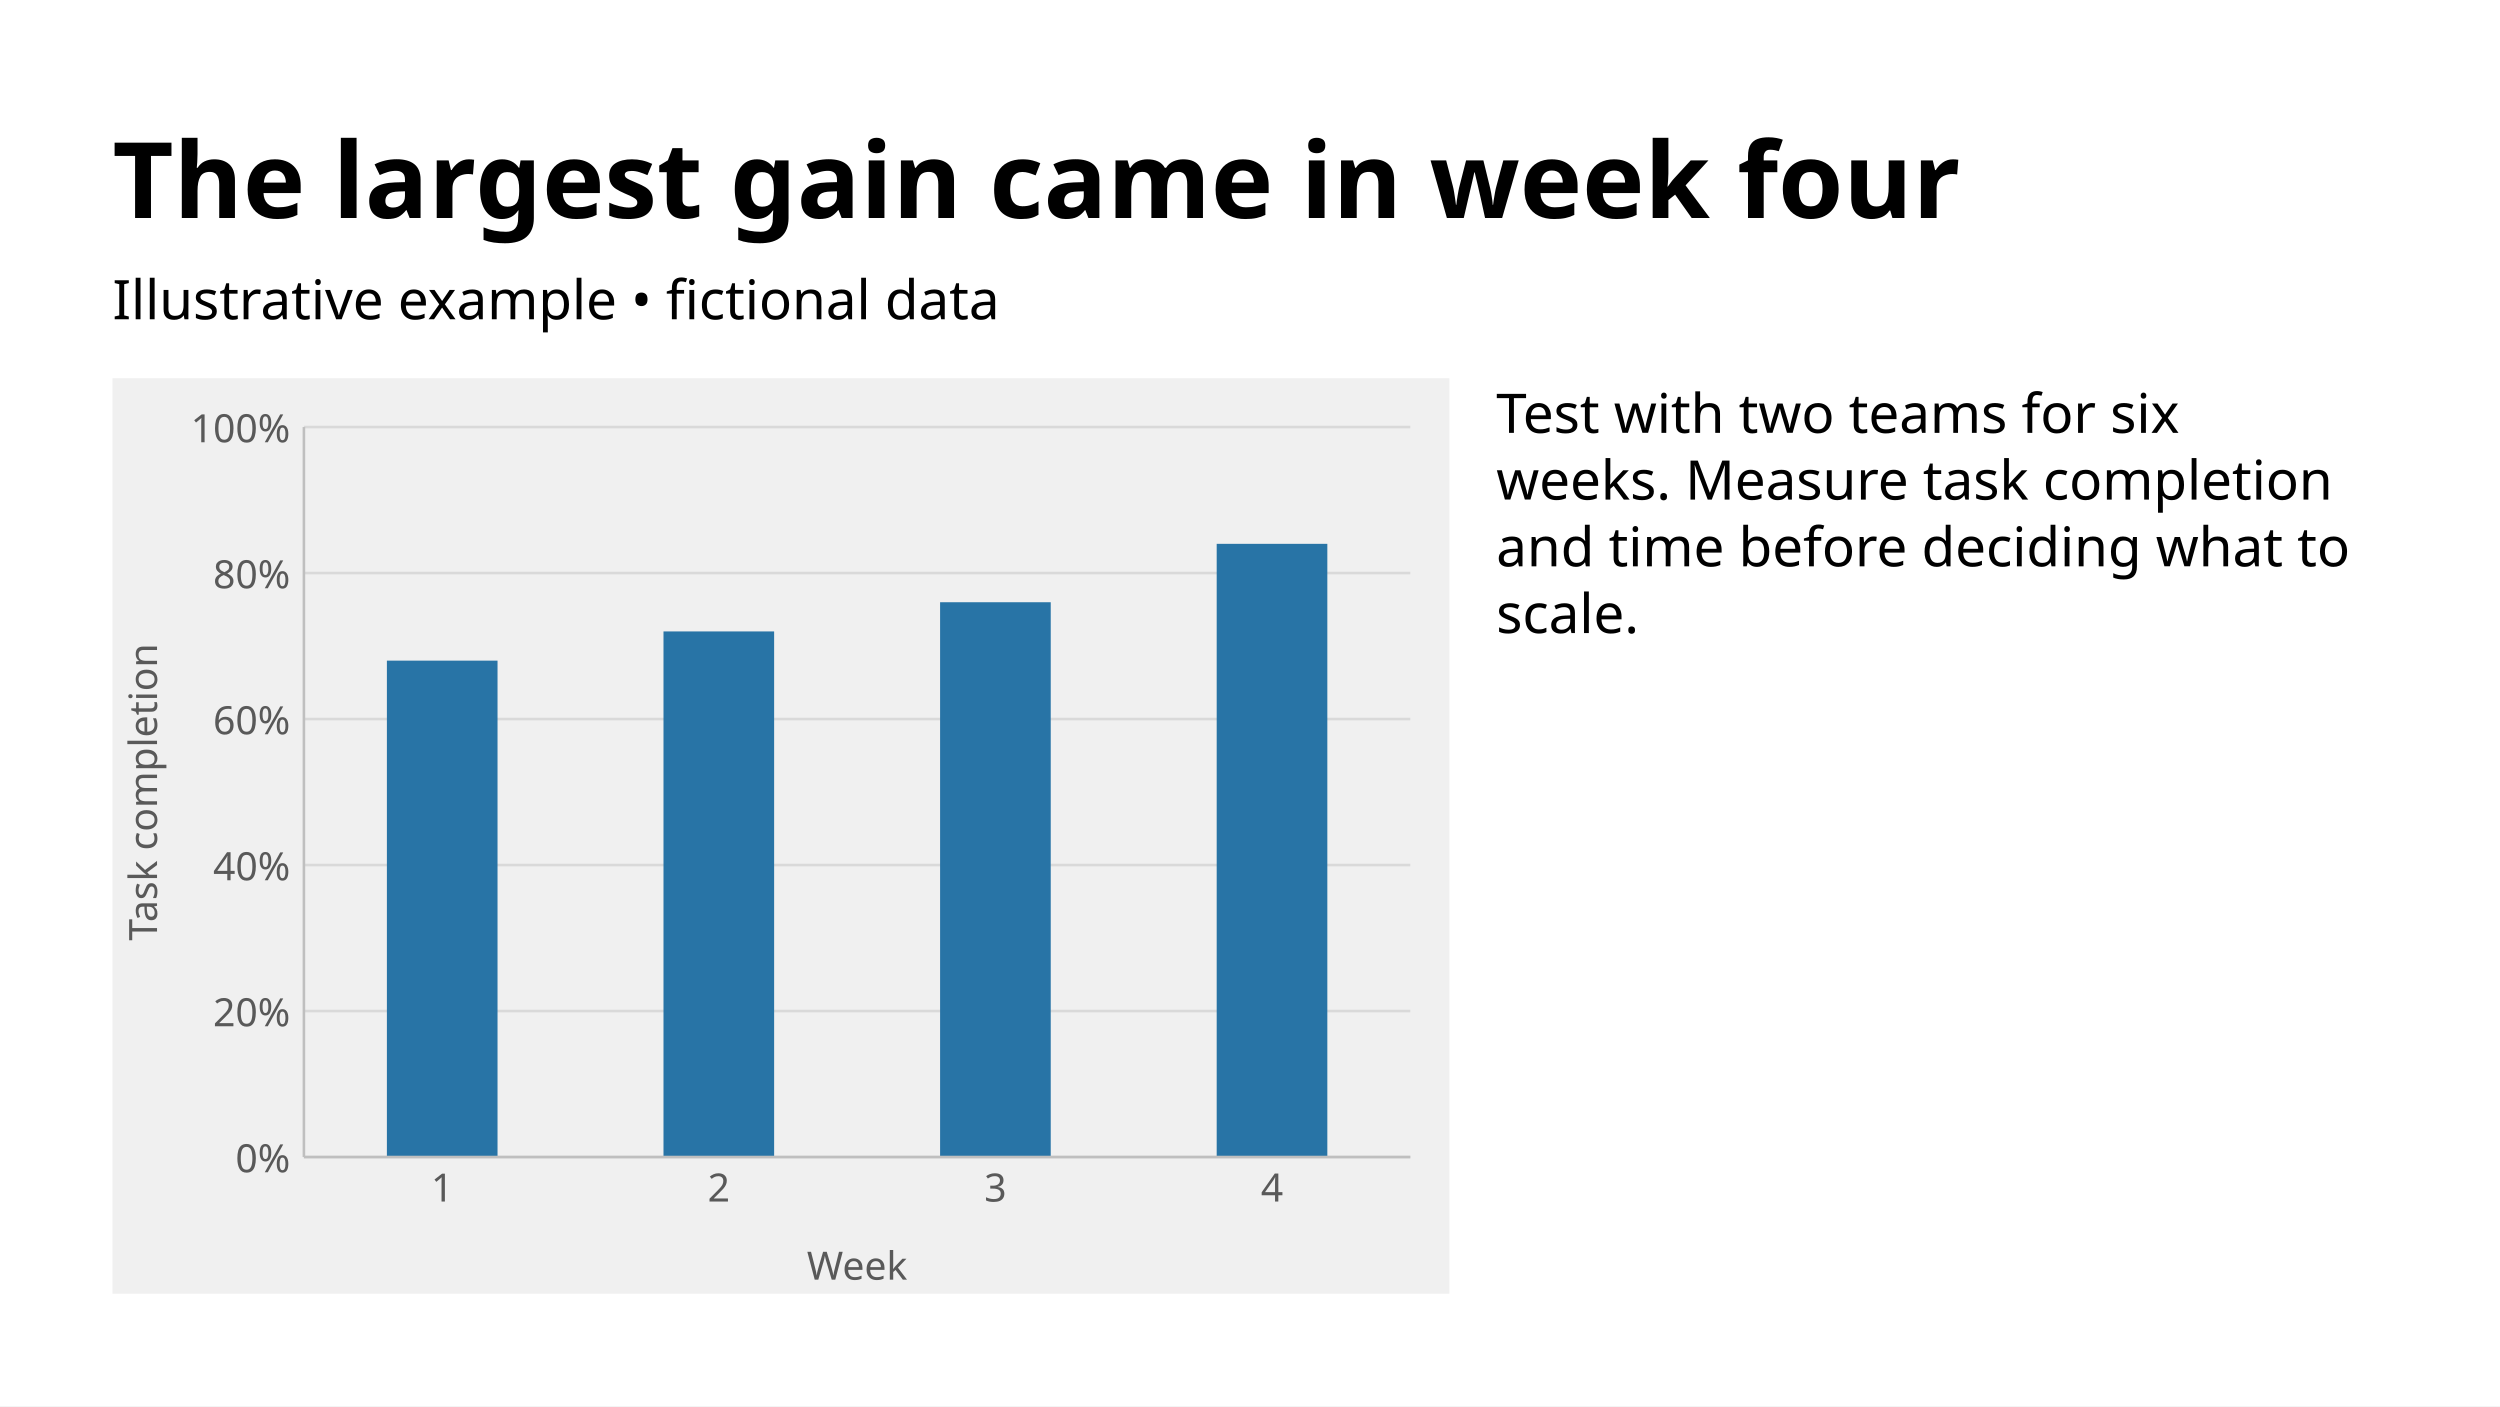
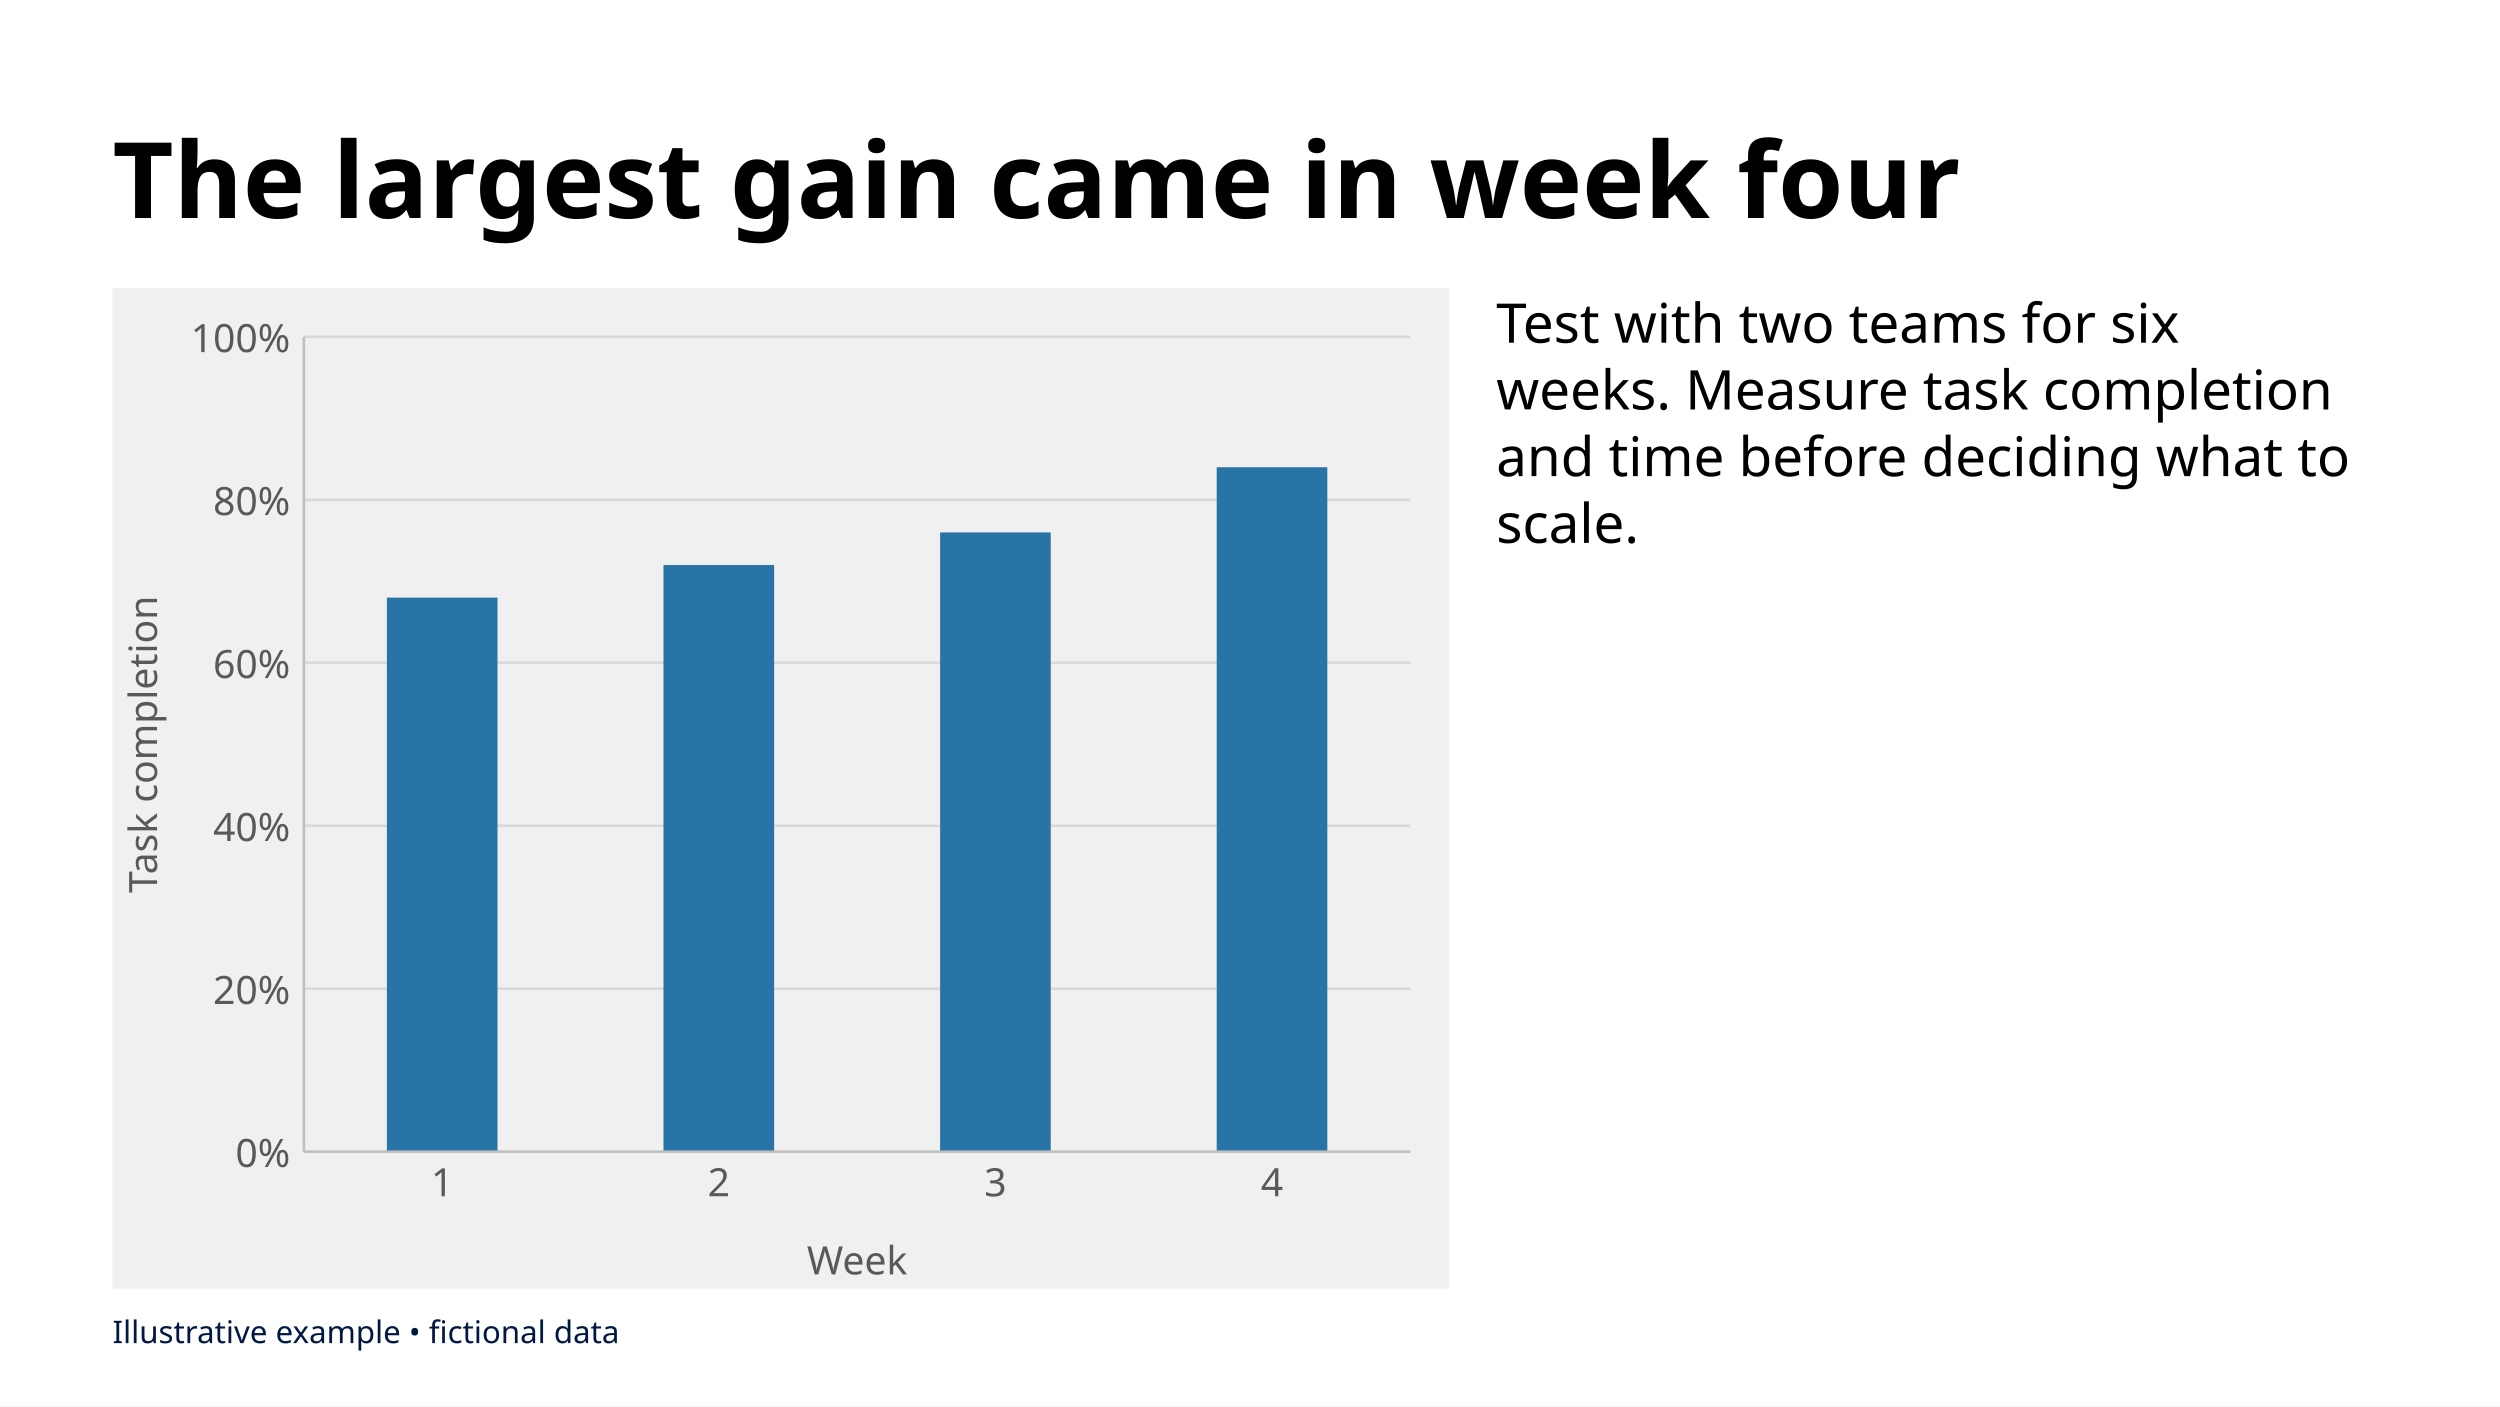
<svg xmlns="http://www.w3.org/2000/svg" aria-label="The largest gain came in week four" aria-roledescription="slide" height="720" role="group" viewBox="0 0 1280 720" width="1280">
  <rect aria-hidden="true" fill="#FFFFFF" height="720" opacity="1" width="1280" x="0" y="0" />
  <g>
    <text fill="#000000" font-family="Aptos Display, sans-serif" font-size="54" font-weight="700" style="white-space:pre" text-anchor="start" x="57.6" xml:space="preserve" y="111.6">The largest gain came in week four</text>
  </g>
  <g>
-     <text fill="#000000" font-family="Aptos, sans-serif" font-size="28" font-weight="400" style="white-space:pre" text-anchor="start" x="57.6" xml:space="preserve" y="163.48">Illustrative example • fictional data</text>
-   </g>
-   <g>
-     <rect fill="#F0F0F0" height="468.76" width="684.48" x="57.6" y="193.64" />
+     <rect fill="#F0F0F0" height="512.2" width="684.48" x="57.6" y="147.48" />
    <g>
-       <text fill="#595959" font-family="Aptos, sans-serif" font-size="20" font-weight="400" style="white-space:pre" text-anchor="middle" x="226.41" xml:space="preserve" y="615.2">1</text>
+       <text fill="#595959" font-family="Aptos, sans-serif" font-size="20" font-weight="400" style="white-space:pre" text-anchor="middle" x="226.41" xml:space="preserve" y="612.48">1</text>
    </g>
    <g>
-       <text fill="#595959" font-family="Aptos, sans-serif" font-size="20" font-weight="400" style="white-space:pre" text-anchor="middle" x="368.03" xml:space="preserve" y="615.2">2</text>
+       <text fill="#595959" font-family="Aptos, sans-serif" font-size="20" font-weight="400" style="white-space:pre" text-anchor="middle" x="368.03" xml:space="preserve" y="612.48">2</text>
    </g>
    <g>
-       <text fill="#595959" font-family="Aptos, sans-serif" font-size="20" font-weight="400" style="white-space:pre" text-anchor="middle" x="509.65" xml:space="preserve" y="615.2">3</text>
+       <text fill="#595959" font-family="Aptos, sans-serif" font-size="20" font-weight="400" style="white-space:pre" text-anchor="middle" x="509.65" xml:space="preserve" y="612.48">3</text>
    </g>
    <g>
-       <text fill="#595959" font-family="Aptos, sans-serif" font-size="20" font-weight="400" style="white-space:pre" text-anchor="middle" x="651.27" xml:space="preserve" y="615.2">4</text>
+       <text fill="#595959" font-family="Aptos, sans-serif" font-size="20" font-weight="400" style="white-space:pre" text-anchor="middle" x="651.27" xml:space="preserve" y="612.48">4</text>
    </g>
-     <line stroke="#D9D9D9" stroke-width="1.333" x1="155.6" x2="722.08" y1="592.4" y2="592.4" />
+     <line stroke="#D9D9D9" stroke-width="1.333" x1="155.6" x2="722.08" y1="589.68" y2="589.68" />
    <g>
-       <text fill="#595959" font-family="Aptos, sans-serif" font-size="20" font-weight="400" style="white-space:pre" text-anchor="end" x="148.6" xml:space="preserve" y="600.2">0%</text>
+       <text fill="#595959" font-family="Aptos, sans-serif" font-size="20" font-weight="400" style="white-space:pre" text-anchor="end" x="148.6" xml:space="preserve" y="597.48">0%</text>
    </g>
-     <line stroke="#D9D9D9" stroke-width="1.333" x1="155.6" x2="722.08" y1="517.648" y2="517.648" />
+     <line stroke="#D9D9D9" stroke-width="1.333" x1="155.6" x2="722.08" y1="506.24" y2="506.24" />
    <g>
-       <text fill="#595959" font-family="Aptos, sans-serif" font-size="20" font-weight="400" style="white-space:pre" text-anchor="end" x="148.6" xml:space="preserve" y="525.448">20%</text>
+       <text fill="#595959" font-family="Aptos, sans-serif" font-size="20" font-weight="400" style="white-space:pre" text-anchor="end" x="148.6" xml:space="preserve" y="514.04">20%</text>
    </g>
-     <line stroke="#D9D9D9" stroke-width="1.333" x1="155.6" x2="722.08" y1="442.896" y2="442.896" />
+     <line stroke="#D9D9D9" stroke-width="1.333" x1="155.6" x2="722.08" y1="422.8" y2="422.8" />
    <g>
-       <text fill="#595959" font-family="Aptos, sans-serif" font-size="20" font-weight="400" style="white-space:pre" text-anchor="end" x="148.6" xml:space="preserve" y="450.696">40%</text>
+       <text fill="#595959" font-family="Aptos, sans-serif" font-size="20" font-weight="400" style="white-space:pre" text-anchor="end" x="148.6" xml:space="preserve" y="430.6">40%</text>
    </g>
-     <line stroke="#D9D9D9" stroke-width="1.333" x1="155.6" x2="722.08" y1="368.144" y2="368.144" />
+     <line stroke="#D9D9D9" stroke-width="1.333" x1="155.6" x2="722.08" y1="339.36" y2="339.36" />
    <g>
-       <text fill="#595959" font-family="Aptos, sans-serif" font-size="20" font-weight="400" style="white-space:pre" text-anchor="end" x="148.6" xml:space="preserve" y="375.944">60%</text>
+       <text fill="#595959" font-family="Aptos, sans-serif" font-size="20" font-weight="400" style="white-space:pre" text-anchor="end" x="148.6" xml:space="preserve" y="347.16">60%</text>
    </g>
-     <line stroke="#D9D9D9" stroke-width="1.333" x1="155.6" x2="722.08" y1="293.392" y2="293.392" />
+     <line stroke="#D9D9D9" stroke-width="1.333" x1="155.6" x2="722.08" y1="255.92" y2="255.92" />
    <g>
-       <text fill="#595959" font-family="Aptos, sans-serif" font-size="20" font-weight="400" style="white-space:pre" text-anchor="end" x="148.6" xml:space="preserve" y="301.192">80%</text>
+       <text fill="#595959" font-family="Aptos, sans-serif" font-size="20" font-weight="400" style="white-space:pre" text-anchor="end" x="148.6" xml:space="preserve" y="263.72">80%</text>
    </g>
-     <line stroke="#D9D9D9" stroke-width="1.333" x1="155.6" x2="722.08" y1="218.64" y2="218.64" />
+     <line stroke="#D9D9D9" stroke-width="1.333" x1="155.6" x2="722.08" y1="172.48" y2="172.48" />
    <g>
-       <text fill="#595959" font-family="Aptos, sans-serif" font-size="20" font-weight="400" style="white-space:pre" text-anchor="end" x="148.6" xml:space="preserve" y="226.44">100%</text>
+       <text fill="#595959" font-family="Aptos, sans-serif" font-size="20" font-weight="400" style="white-space:pre" text-anchor="end" x="148.6" xml:space="preserve" y="180.28">100%</text>
    </g>
-     <rect fill="#2874A6" height="254.157" width="56.648" x="198.086" y="338.243" />
-     <rect fill="#2874A6" height="269.107" width="56.648" x="339.706" y="323.293" />
-     <rect fill="#2874A6" height="284.058" width="56.648" x="481.326" y="308.342" />
-     <rect fill="#2874A6" height="313.958" width="56.648" x="622.946" y="278.442" />
-     <line stroke="#BFBFBF" stroke-width="1.333" x1="155.6" x2="155.6" y1="218.64" y2="592.4" />
-     <line stroke="#BFBFBF" stroke-width="1.333" x1="155.6" x2="722.08" y1="592.4" y2="592.4" />
+     <rect fill="#2874A6" height="283.696" width="56.648" x="198.086" y="305.984" />
+     <rect fill="#2874A6" height="300.384" width="56.648" x="339.706" y="289.296" />
+     <rect fill="#2874A6" height="317.072" width="56.648" x="481.326" y="272.608" />
+     <rect fill="#2874A6" height="350.448" width="56.648" x="622.946" y="239.232" />
+     <line stroke="#BFBFBF" stroke-width="1.333" x1="155.6" x2="155.6" y1="172.48" y2="589.68" />
+     <line stroke="#BFBFBF" stroke-width="1.333" x1="155.6" x2="722.08" y1="589.68" y2="589.68" />
    <g>
-       <text fill="#595959" font-family="Aptos, sans-serif" font-size="20" font-weight="400" style="white-space:pre" text-anchor="middle" x="438.84" xml:space="preserve" y="655.2">Week</text>
+       <text fill="#595959" font-family="Aptos, sans-serif" font-size="20" font-weight="400" style="white-space:pre" text-anchor="middle" x="438.84" xml:space="preserve" y="652.48">Week</text>
    </g>
-     <g transform="rotate(-90 72.6 405.52)">
+     <g transform="rotate(-90 72.6 381.08)">
      <g>
-         <text fill="#595959" font-family="Aptos, sans-serif" font-size="20" font-weight="400" style="white-space:pre" text-anchor="middle" x="72.6" xml:space="preserve" y="413.32">Task completion</text>
+         <text fill="#595959" font-family="Aptos, sans-serif" font-size="20" font-weight="400" style="white-space:pre" text-anchor="middle" x="72.6" xml:space="preserve" y="388.88">Task completion</text>
      </g>
    </g>
  </g>
  <g>
-     <text fill="#000000" font-family="Aptos, sans-serif" font-size="28" font-weight="400" style="white-space:pre" text-anchor="start" x="766.08" xml:space="preserve" y="221.64">Test with two teams for six </text>
-     <text fill="#000000" font-family="Aptos, sans-serif" font-size="28" font-weight="400" style="white-space:pre" text-anchor="start" x="766.08" xml:space="preserve" y="255.8">weeks. Measure task completion </text>
-     <text fill="#000000" font-family="Aptos, sans-serif" font-size="28" font-weight="400" style="white-space:pre" text-anchor="start" x="766.08" xml:space="preserve" y="289.96">and time before deciding what to </text>
-     <text fill="#000000" font-family="Aptos, sans-serif" font-size="28" font-weight="400" style="white-space:pre" text-anchor="start" x="766.08" xml:space="preserve" y="324.12">scale.</text>
+     <text fill="#000000" font-family="Aptos, sans-serif" font-size="28" font-weight="400" style="white-space:pre" text-anchor="start" x="766.08" xml:space="preserve" y="175.48">Test with two teams for six </text>
+     <text fill="#000000" font-family="Aptos, sans-serif" font-size="28" font-weight="400" style="white-space:pre" text-anchor="start" x="766.08" xml:space="preserve" y="209.64">weeks. Measure task completion </text>
+     <text fill="#000000" font-family="Aptos, sans-serif" font-size="28" font-weight="400" style="white-space:pre" text-anchor="start" x="766.08" xml:space="preserve" y="243.8">and time before deciding what to </text>
+     <text fill="#000000" font-family="Aptos, sans-serif" font-size="28" font-weight="400" style="white-space:pre" text-anchor="start" x="766.08" xml:space="preserve" y="277.96">scale.</text>
+   </g>
+   <g />
+   <g>
+     <g>
+       <g>
+         <text fill="#011842" font-family="Aptos, sans-serif" font-size="16" font-weight="400" style="white-space:pre" text-anchor="start" x="57.6" xml:space="preserve" y="687.68">Illustrative example • fictional data</text>
+       </g>
+     </g>
  </g>
</svg>
